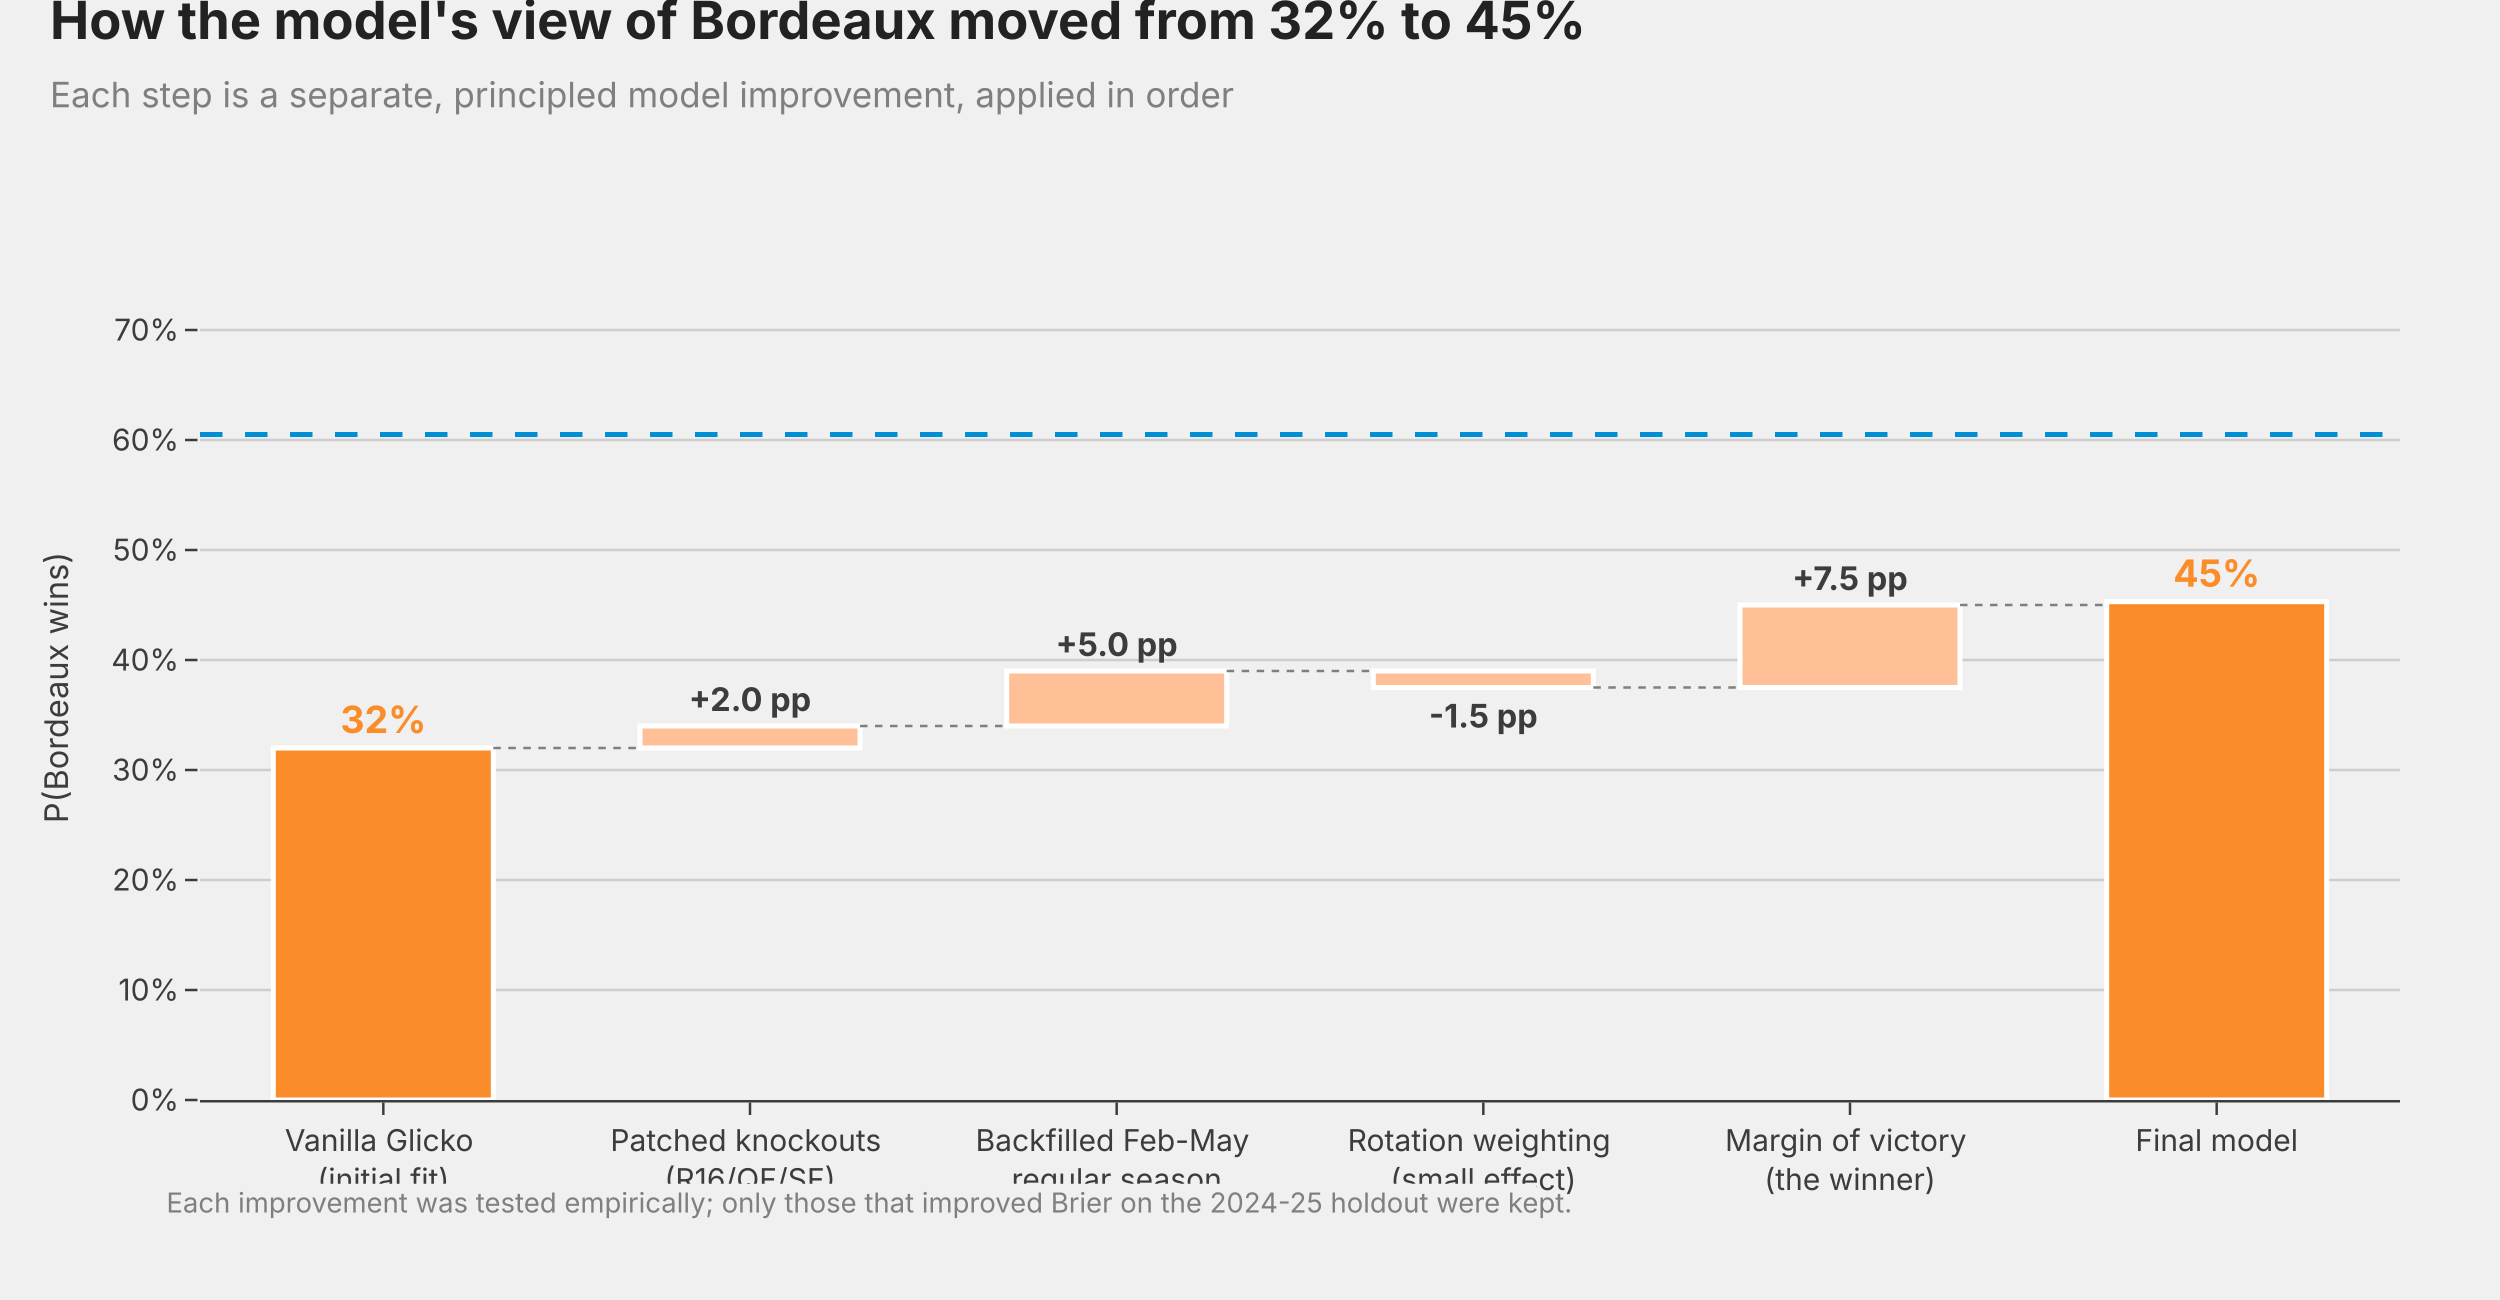
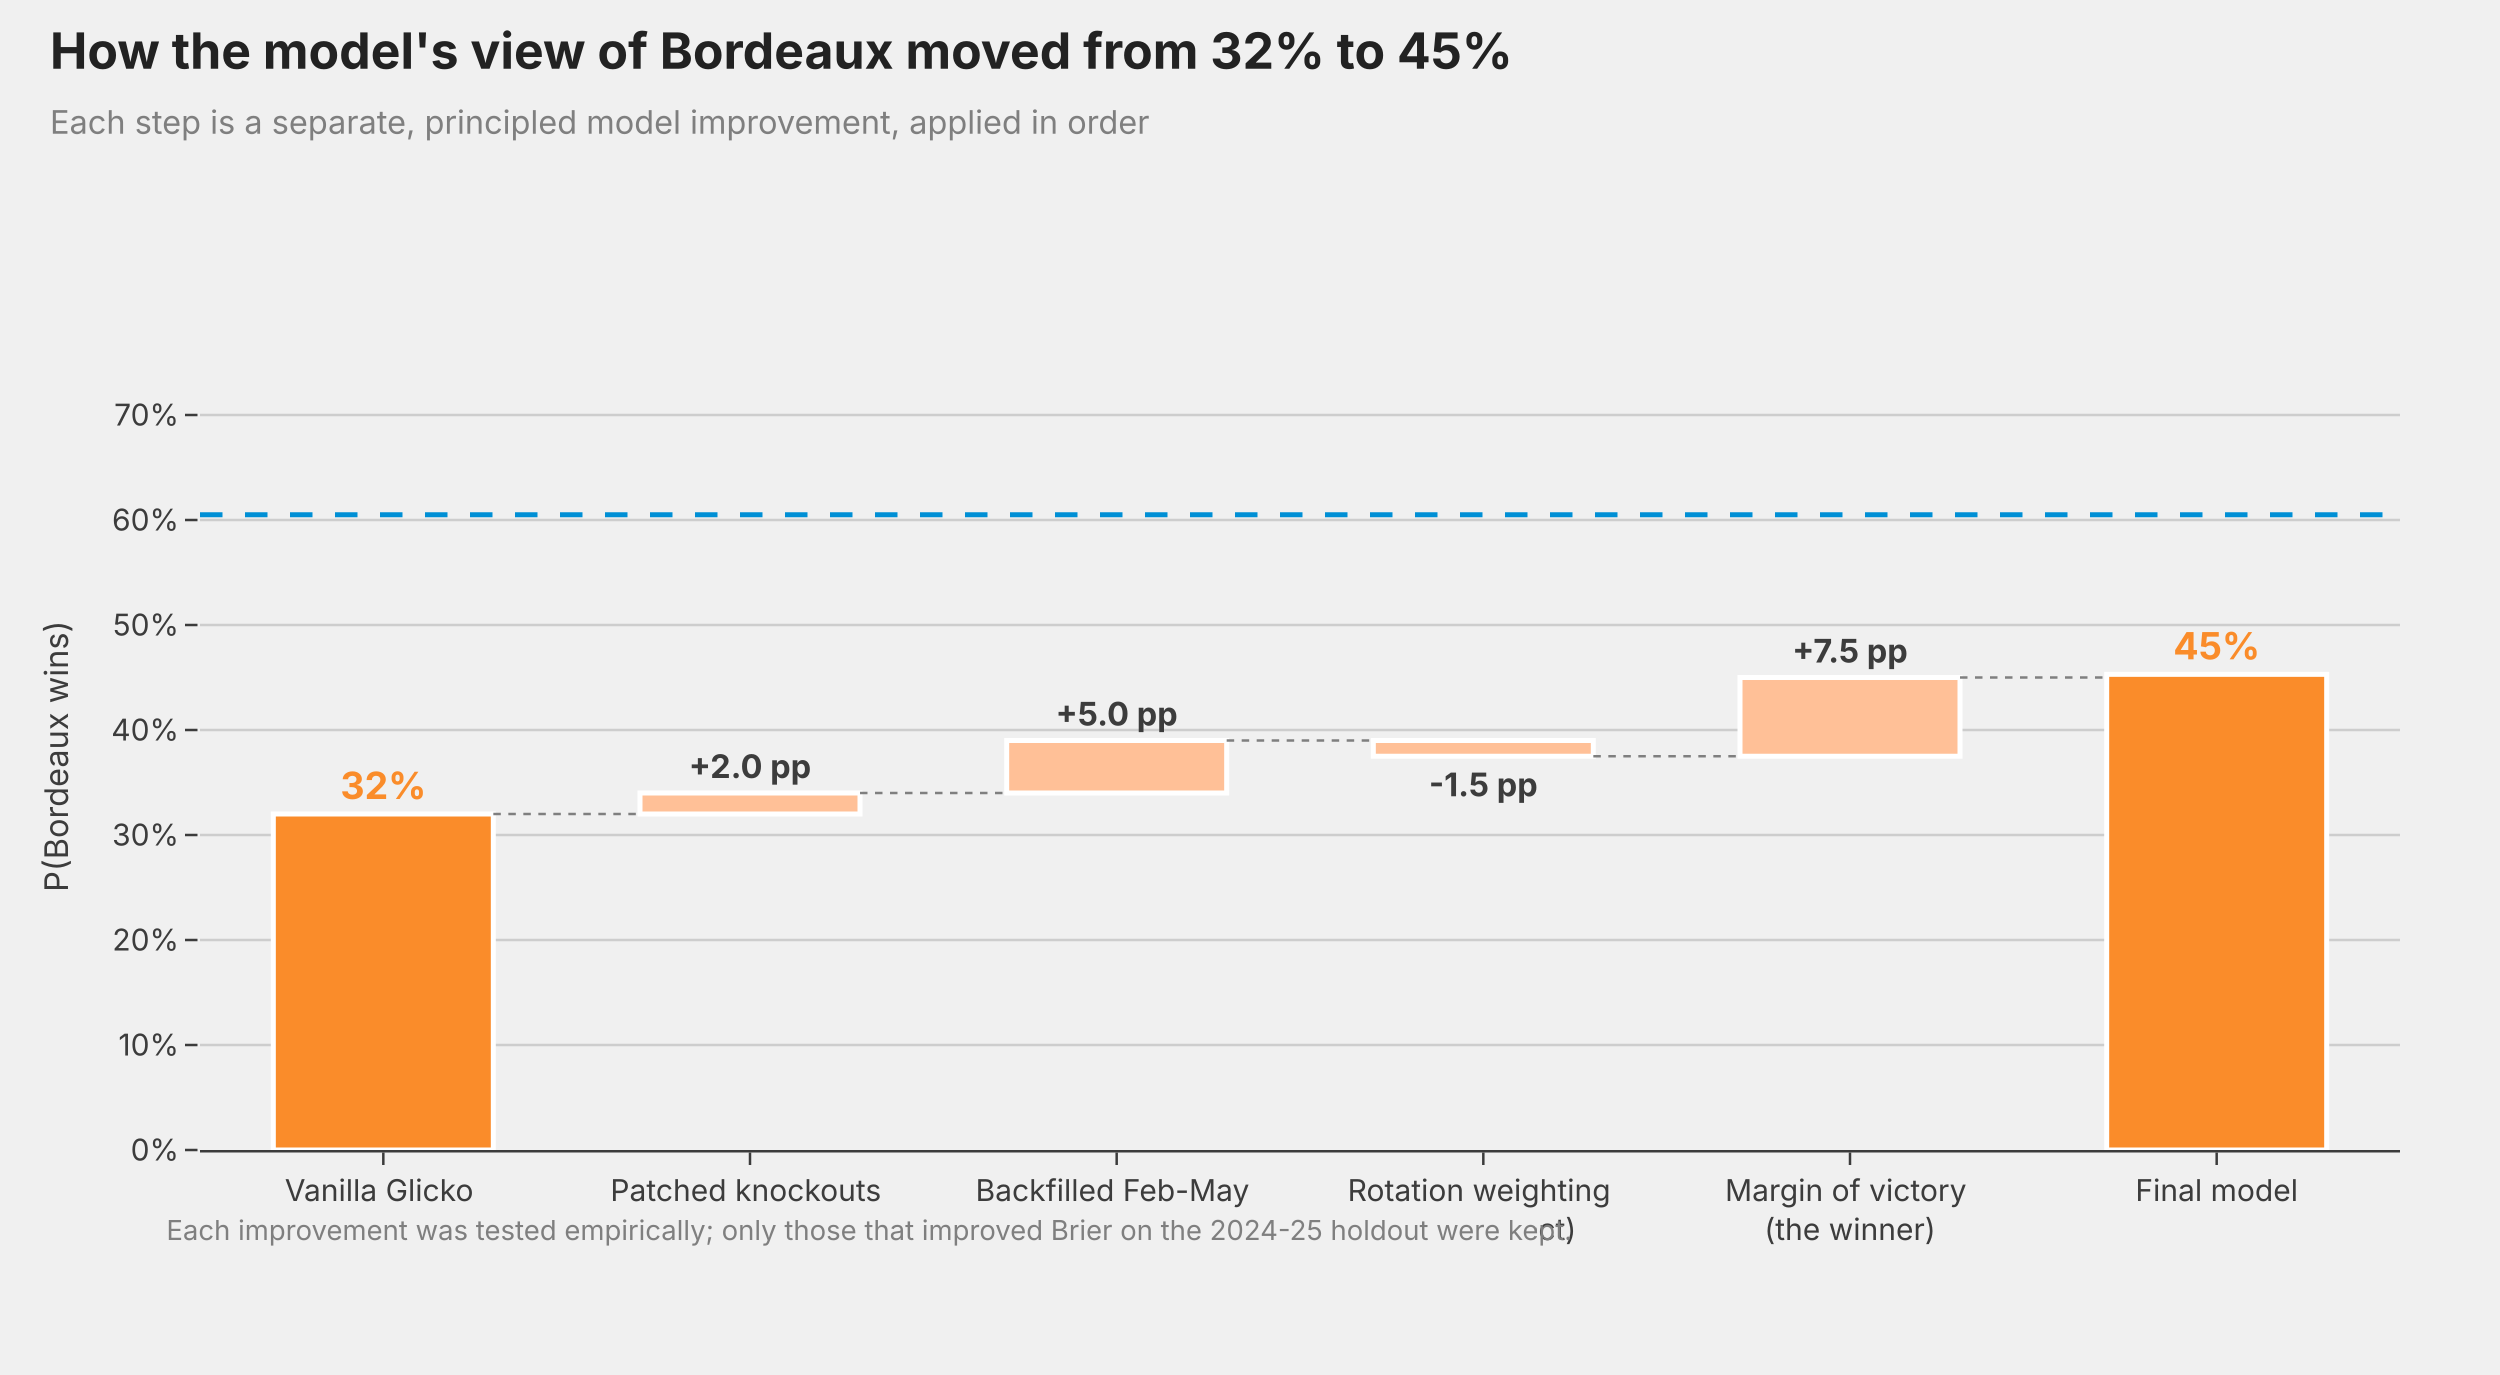
- <svg xmlns="http://www.w3.org/2000/svg" class="main-svg" width="1000" height="520" style="" viewBox="0 0 1000 520">
-   <rect x="0" y="0" width="1000" height="520" style="fill: rgb(240, 240, 240); fill-opacity: 1;" />
-   <defs id="defs-171d3d">
+ <svg xmlns="http://www.w3.org/2000/svg" class="main-svg" width="1000" height="550" style="" viewBox="0 0 1000 550">
+   <rect x="0" y="0" width="1000" height="550" style="fill: rgb(240, 240, 240); fill-opacity: 1;" />
+   <defs id="defs-5e9546">
    <g class="clips">
-       <clipPath id="clip171d3dxyplot" class="plotclip">
-         <rect width="880" height="330" />
-       </clipPath>
-       <clipPath class="axesclip" id="clip171d3dx">
-         <rect x="80" y="0" width="880" height="520" />
-       </clipPath>
-       <clipPath class="axesclip" id="clip171d3dy">
-         <rect x="0" y="110" width="1000" height="330" />
-       </clipPath>
-       <clipPath class="axesclip" id="clip171d3dxy">
-         <rect x="80" y="110" width="880" height="330" />
+       <clipPath id="clip5e9546xyplot" class="plotclip">
+         <rect width="880" height="315" />
+       </clipPath>
+       <clipPath class="axesclip" id="clip5e9546x">
+         <rect x="80" y="0" width="880" height="550" />
+       </clipPath>
+       <clipPath class="axesclip" id="clip5e9546y">
+         <rect x="0" y="145" width="1000" height="315" />
+       </clipPath>
+       <clipPath class="axesclip" id="clip5e9546xy">
+         <rect x="80" y="145" width="880" height="315" />
      </clipPath>
    </g>
    <g class="gradients" />
    <g class="patterns" />
  </defs>
  <g class="bglayer" />
  <g class="layer-below">
    <g class="imagelayer" />
    <g class="shapelayer" />
  </g>
  <g class="cartesianlayer">
    <g class="subplot xy">
      <g class="layer-subplot">
        <g class="shapelayer" />
        <g class="imagelayer" />
      </g>
      <g class="minor-gridlayer">
        <g class="x" />
        <g class="y" />
      </g>
      <g class="gridlayer">
        <g class="x" />
        <g class="y">
-           <path class="ygrid crisp" transform="translate(0,396)" d="M80,0h880" style="stroke: rgb(205, 205, 205); stroke-opacity: 1; stroke-width: 1px;" />
-           <path class="ygrid crisp" transform="translate(0,352)" d="M80,0h880" style="stroke: rgb(205, 205, 205); stroke-opacity: 1; stroke-width: 1px;" />
-           <path class="ygrid crisp" transform="translate(0,308)" d="M80,0h880" style="stroke: rgb(205, 205, 205); stroke-opacity: 1; stroke-width: 1px;" />
-           <path class="ygrid crisp" transform="translate(0,264)" d="M80,0h880" style="stroke: rgb(205, 205, 205); stroke-opacity: 1; stroke-width: 1px;" />
-           <path class="ygrid crisp" transform="translate(0,220)" d="M80,0h880" style="stroke: rgb(205, 205, 205); stroke-opacity: 1; stroke-width: 1px;" />
-           <path class="ygrid crisp" transform="translate(0,176)" d="M80,0h880" style="stroke: rgb(205, 205, 205); stroke-opacity: 1; stroke-width: 1px;" />
-           <path class="ygrid crisp" transform="translate(0,132)" d="M80,0h880" style="stroke: rgb(205, 205, 205); stroke-opacity: 1; stroke-width: 1px;" />
+           <path class="ygrid crisp" transform="translate(0,418)" d="M80,0h880" style="stroke: rgb(205, 205, 205); stroke-opacity: 1; stroke-width: 1px;" />
+           <path class="ygrid crisp" transform="translate(0,376)" d="M80,0h880" style="stroke: rgb(205, 205, 205); stroke-opacity: 1; stroke-width: 1px;" />
+           <path class="ygrid crisp" transform="translate(0,334)" d="M80,0h880" style="stroke: rgb(205, 205, 205); stroke-opacity: 1; stroke-width: 1px;" />
+           <path class="ygrid crisp" transform="translate(0,292)" d="M80,0h880" style="stroke: rgb(205, 205, 205); stroke-opacity: 1; stroke-width: 1px;" />
+           <path class="ygrid crisp" transform="translate(0,250)" d="M80,0h880" style="stroke: rgb(205, 205, 205); stroke-opacity: 1; stroke-width: 1px;" />
+           <path class="ygrid crisp" transform="translate(0,208)" d="M80,0h880" style="stroke: rgb(205, 205, 205); stroke-opacity: 1; stroke-width: 1px;" />
+           <path class="ygrid crisp" transform="translate(0,166)" d="M80,0h880" style="stroke: rgb(205, 205, 205); stroke-opacity: 1; stroke-width: 1px;" />
        </g>
      </g>
      <g class="zerolinelayer" />
      <g class="layer-between">
        <g class="shapelayer" />
        <g class="imagelayer" />
      </g>
      <path class="xlines-below" />
      <path class="ylines-below" />
      <g class="overlines-below" />
      <g class="xaxislayer-below" />
      <g class="yaxislayer-below" />
      <g class="overaxes-below" />
      <g class="overplot">
-         <g class="xy" transform="translate(80,110)" clip-path="url(#clip171d3dxyplot)">
+         <g class="xy" transform="translate(80,145)" clip-path="url(#clip5e9546xyplot)">
          <g class="barlayer mlayer">
            <g class="trace bars" style="opacity: 1;">
              <g class="points">
                <g class="point">
-                   <path d="M29.33,330V189.2H117.33V330Z" style="vector-effect: none; opacity: 1; stroke-width: 2px; fill: rgb(250, 140, 42); fill-opacity: 1; stroke: rgb(255, 255, 255); stroke-opacity: 1;" />
-                   <text class="bartext bartext-outside" text-anchor="middle" data-notex="1" x="0" y="0" style="font-family: Inter, 'Helvetica Neue', Arial, sans-serif; font-size: 15px; fill: rgb(250, 140, 42); fill-opacity: 1; white-space: pre;" transform="translate(73.33,183.2)">
+                   <path d="M29.33,315V180.6H117.33V315Z" style="vector-effect: none; opacity: 1; stroke-width: 2px; fill: rgb(250, 140, 42); fill-opacity: 1; stroke: rgb(255, 255, 255); stroke-opacity: 1;" />
+                   <text class="bartext bartext-outside" text-anchor="middle" data-notex="1" x="0" y="0" style="font-family: Inter, 'Helvetica Neue', Arial, sans-serif; font-size: 15px; fill: rgb(250, 140, 42); fill-opacity: 1; white-space: pre;" transform="translate(73.33,174.6)">
                    <tspan style="font-weight:bold">32%</tspan>
                  </text>
                </g>
              </g>
            </g>
            <g class="trace bars" style="opacity: 1;">
              <g class="points">
                <g class="point">
-                   <path d="M176,189.2V180.4H264V189.2Z" style="vector-effect: none; opacity: 1; stroke-width: 2px; fill: rgb(255, 192, 151); fill-opacity: 1; stroke: rgb(255, 255, 255); stroke-opacity: 1;" />
-                   <text class="bartext bartext-outside" text-anchor="middle" data-notex="1" x="0" y="0" style="font-family: Inter, 'Helvetica Neue', Arial, sans-serif; font-size: 13px; fill: rgb(60, 60, 60); fill-opacity: 1; white-space: pre;" transform="translate(220,174.4)">
+                   <path d="M176,180.6V172.2H264V180.6Z" style="vector-effect: none; opacity: 1; stroke-width: 2px; fill: rgb(255, 192, 151); fill-opacity: 1; stroke: rgb(255, 255, 255); stroke-opacity: 1;" />
+                   <text class="bartext bartext-outside" text-anchor="middle" data-notex="1" x="0" y="0" style="font-family: Inter, 'Helvetica Neue', Arial, sans-serif; font-size: 13px; fill: rgb(60, 60, 60); fill-opacity: 1; white-space: pre;" transform="translate(220,166.2)">
                    <tspan style="font-weight:bold">+2.0 pp</tspan>
                  </text>
                </g>
              </g>
            </g>
            <g class="trace bars" style="opacity: 1;">
              <g class="points">
                <g class="point">
-                   <path d="M322.67,180.4V158.4H410.67V180.4Z" style="vector-effect: none; opacity: 1; stroke-width: 2px; fill: rgb(255, 192, 151); fill-opacity: 1; stroke: rgb(255, 255, 255); stroke-opacity: 1;" />
-                   <text class="bartext bartext-outside" text-anchor="middle" data-notex="1" x="0" y="0" style="font-family: Inter, 'Helvetica Neue', Arial, sans-serif; font-size: 13px; fill: rgb(60, 60, 60); fill-opacity: 1; white-space: pre;" transform="translate(366.67,152.4)">
+                   <path d="M322.67,172.2V151.2H410.67V172.2Z" style="vector-effect: none; opacity: 1; stroke-width: 2px; fill: rgb(255, 192, 151); fill-opacity: 1; stroke: rgb(255, 255, 255); stroke-opacity: 1;" />
+                   <text class="bartext bartext-outside" text-anchor="middle" data-notex="1" x="0" y="0" style="font-family: Inter, 'Helvetica Neue', Arial, sans-serif; font-size: 13px; fill: rgb(60, 60, 60); fill-opacity: 1; white-space: pre;" transform="translate(366.67,145.2)">
                    <tspan style="font-weight:bold">+5.0 pp</tspan>
                  </text>
                </g>
              </g>
            </g>
            <g class="trace bars" style="opacity: 1;">
              <g class="points">
                <g class="point">
-                   <path d="M469.33,158.4V165H557.33V158.4Z" style="vector-effect: none; opacity: 1; stroke-width: 2px; fill: rgb(255, 192, 151); fill-opacity: 1; stroke: rgb(255, 255, 255); stroke-opacity: 1;" />
-                   <text class="bartext bartext-outside" text-anchor="middle" data-notex="1" x="0" y="0" style="font-family: Inter, 'Helvetica Neue', Arial, sans-serif; font-size: 13px; fill: rgb(60, 60, 60); fill-opacity: 1; white-space: pre;" transform="translate(513.33,181)">
+                   <path d="M469.33,151.2V157.5H557.33V151.2Z" style="vector-effect: none; opacity: 1; stroke-width: 2px; fill: rgb(255, 192, 151); fill-opacity: 1; stroke: rgb(255, 255, 255); stroke-opacity: 1;" />
+                   <text class="bartext bartext-outside" text-anchor="middle" data-notex="1" x="0" y="0" style="font-family: Inter, 'Helvetica Neue', Arial, sans-serif; font-size: 13px; fill: rgb(60, 60, 60); fill-opacity: 1; white-space: pre;" transform="translate(513.33,173.5)">
                    <tspan style="font-weight:bold">-1.5 pp</tspan>
                  </text>
                </g>
              </g>
            </g>
            <g class="trace bars" style="opacity: 1;">
              <g class="points">
                <g class="point">
-                   <path d="M616,165V132H704V165Z" style="vector-effect: none; opacity: 1; stroke-width: 2px; fill: rgb(255, 192, 151); fill-opacity: 1; stroke: rgb(255, 255, 255); stroke-opacity: 1;" />
-                   <text class="bartext bartext-outside" text-anchor="middle" data-notex="1" x="0" y="0" style="font-family: Inter, 'Helvetica Neue', Arial, sans-serif; font-size: 13px; fill: rgb(60, 60, 60); fill-opacity: 1; white-space: pre;" transform="translate(660,126)">
+                   <path d="M616,157.5V126H704V157.5Z" style="vector-effect: none; opacity: 1; stroke-width: 2px; fill: rgb(255, 192, 151); fill-opacity: 1; stroke: rgb(255, 255, 255); stroke-opacity: 1;" />
+                   <text class="bartext bartext-outside" text-anchor="middle" data-notex="1" x="0" y="0" style="font-family: Inter, 'Helvetica Neue', Arial, sans-serif; font-size: 13px; fill: rgb(60, 60, 60); fill-opacity: 1; white-space: pre;" transform="translate(660,120)">
                    <tspan style="font-weight:bold">+7.5 pp</tspan>
                  </text>
                </g>
              </g>
            </g>
            <g class="trace bars" style="opacity: 1;">
              <g class="points">
                <g class="point">
-                   <path d="M762.67,330V130.68H850.67V330Z" style="vector-effect: none; opacity: 1; stroke-width: 2px; fill: rgb(250, 140, 42); fill-opacity: 1; stroke: rgb(255, 255, 255); stroke-opacity: 1;" />
-                   <text class="bartext bartext-outside" text-anchor="middle" data-notex="1" x="0" y="0" style="font-family: Inter, 'Helvetica Neue', Arial, sans-serif; font-size: 15px; fill: rgb(250, 140, 42); fill-opacity: 1; white-space: pre;" transform="translate(806.67,124.68)">
+                   <path d="M762.67,315V124.74H850.67V315Z" style="vector-effect: none; opacity: 1; stroke-width: 2px; fill: rgb(250, 140, 42); fill-opacity: 1; stroke: rgb(255, 255, 255); stroke-opacity: 1;" />
+                   <text class="bartext bartext-outside" text-anchor="middle" data-notex="1" x="0" y="0" style="font-family: Inter, 'Helvetica Neue', Arial, sans-serif; font-size: 15px; fill: rgb(250, 140, 42); fill-opacity: 1; white-space: pre;" transform="translate(806.67,118.74)">
                    <tspan style="font-weight:bold">45%</tspan>
                  </text>
                </g>
              </g>
            </g>
          </g>
        </g>
      </g>
      <g class="zerolinelayer-above" />
-       <path class="xlines-above crisp" d="M80,440.5H960" style="fill: none; stroke-width: 1px; stroke: rgb(60, 60, 60); stroke-opacity: 1;" />
+       <path class="xlines-above crisp" d="M80,460.5H960" style="fill: none; stroke-width: 1px; stroke: rgb(60, 60, 60); stroke-opacity: 1;" />
      <path class="ylines-above crisp" d="" style="fill: none; stroke-width: 1px; stroke: rgb(0, 0, 0); stroke-opacity: 0;" />
      <g class="overlines-above" />
      <g class="xaxislayer-above">
-         <path class="xtick ticks crisp" d="M0,441v5" transform="translate(153.33,0)" style="stroke: rgb(60, 60, 60); stroke-opacity: 1; stroke-width: 1px;" />
-         <path class="xtick ticks crisp" d="M0,441v5" transform="translate(300,0)" style="stroke: rgb(60, 60, 60); stroke-opacity: 1; stroke-width: 1px;" />
-         <path class="xtick ticks crisp" d="M0,441v5" transform="translate(446.67,0)" style="stroke: rgb(60, 60, 60); stroke-opacity: 1; stroke-width: 1px;" />
-         <path class="xtick ticks crisp" d="M0,441v5" transform="translate(593.33,0)" style="stroke: rgb(60, 60, 60); stroke-opacity: 1; stroke-width: 1px;" />
-         <path class="xtick ticks crisp" d="M0,441v5" transform="translate(740,0)" style="stroke: rgb(60, 60, 60); stroke-opacity: 1; stroke-width: 1px;" />
-         <path class="xtick ticks crisp" d="M0,441v5" transform="translate(886.67,0)" style="stroke: rgb(60, 60, 60); stroke-opacity: 1; stroke-width: 1px;" />
-         <g class="xtick">
-           <text text-anchor="middle" x="0" y="460.4" transform="translate(153.33,0)" style="font-family: Inter, 'Helvetica Neue', Arial, sans-serif; font-size: 12px; fill: rgb(60, 60, 60); fill-opacity: 1; white-space: pre;">
-             <tspan class="line" dy="0em" x="0" y="460.4">Vanilla Glicko</tspan>
-             <tspan class="line" dy="1.3em" x="0" y="460.4">(initial fit)</tspan>
-           </text>
-         </g>
-         <g class="xtick">
-           <text text-anchor="middle" x="0" y="460.4" transform="translate(300,0)" style="font-family: Inter, 'Helvetica Neue', Arial, sans-serif; font-size: 12px; fill: rgb(60, 60, 60); fill-opacity: 1; white-space: pre;">
-             <tspan class="line" dy="0em" x="0" y="460.4">Patched knockouts</tspan>
-             <tspan class="line" dy="1.3em" x="0" y="460.4">(R16/QF/SF)</tspan>
-           </text>
-         </g>
-         <g class="xtick">
-           <text text-anchor="middle" x="0" y="460.4" transform="translate(446.67,0)" style="font-family: Inter, 'Helvetica Neue', Arial, sans-serif; font-size: 12px; fill: rgb(60, 60, 60); fill-opacity: 1; white-space: pre;">
-             <tspan class="line" dy="0em" x="0" y="460.4">Backfilled Feb-May</tspan>
-             <tspan class="line" dy="1.3em" x="0" y="460.4">regular season</tspan>
-           </text>
-         </g>
-         <g class="xtick">
-           <text text-anchor="middle" x="0" y="460.4" transform="translate(593.33,0)" style="font-family: Inter, 'Helvetica Neue', Arial, sans-serif; font-size: 12px; fill: rgb(60, 60, 60); fill-opacity: 1; white-space: pre;">
-             <tspan class="line" dy="0em" x="0" y="460.4">Rotation weighting</tspan>
-             <tspan class="line" dy="1.3em" x="0" y="460.4">(small effect)</tspan>
-           </text>
-         </g>
-         <g class="xtick">
-           <text text-anchor="middle" x="0" y="460.4" transform="translate(740,0)" style="font-family: Inter, 'Helvetica Neue', Arial, sans-serif; font-size: 12px; fill: rgb(60, 60, 60); fill-opacity: 1; white-space: pre;">
-             <tspan class="line" dy="0em" x="0" y="460.4">Margin of victory</tspan>
-             <tspan class="line" dy="1.3em" x="0" y="460.4">(the winner)</tspan>
-           </text>
-         </g>
-         <g class="xtick">
-           <text text-anchor="middle" x="0" y="460.4" transform="translate(886.67,0)" style="font-family: Inter, 'Helvetica Neue', Arial, sans-serif; font-size: 12px; fill: rgb(60, 60, 60); fill-opacity: 1; white-space: pre;">Final model</text>
+         <path class="xtick ticks crisp" d="M0,461v5" transform="translate(153.33,0)" style="stroke: rgb(60, 60, 60); stroke-opacity: 1; stroke-width: 1px;" />
+         <path class="xtick ticks crisp" d="M0,461v5" transform="translate(300,0)" style="stroke: rgb(60, 60, 60); stroke-opacity: 1; stroke-width: 1px;" />
+         <path class="xtick ticks crisp" d="M0,461v5" transform="translate(446.67,0)" style="stroke: rgb(60, 60, 60); stroke-opacity: 1; stroke-width: 1px;" />
+         <path class="xtick ticks crisp" d="M0,461v5" transform="translate(593.33,0)" style="stroke: rgb(60, 60, 60); stroke-opacity: 1; stroke-width: 1px;" />
+         <path class="xtick ticks crisp" d="M0,461v5" transform="translate(740,0)" style="stroke: rgb(60, 60, 60); stroke-opacity: 1; stroke-width: 1px;" />
+         <path class="xtick ticks crisp" d="M0,461v5" transform="translate(886.67,0)" style="stroke: rgb(60, 60, 60); stroke-opacity: 1; stroke-width: 1px;" />
+         <g class="xtick">
+           <text text-anchor="middle" x="0" y="480.4" transform="translate(153.33,0)" style="font-family: Inter, 'Helvetica Neue', Arial, sans-serif; font-size: 12px; fill: rgb(60, 60, 60); fill-opacity: 1; white-space: pre;">
+             <tspan class="line" dy="0em" x="0" y="480.4">Vanilla Glicko</tspan>
+             <tspan class="line" dy="1.3em" x="0" y="480.4">(initial fit)</tspan>
+           </text>
+         </g>
+         <g class="xtick">
+           <text text-anchor="middle" x="0" y="480.4" transform="translate(300,0)" style="font-family: Inter, 'Helvetica Neue', Arial, sans-serif; font-size: 12px; fill: rgb(60, 60, 60); fill-opacity: 1; white-space: pre;">
+             <tspan class="line" dy="0em" x="0" y="480.4">Patched knockouts</tspan>
+             <tspan class="line" dy="1.3em" x="0" y="480.4">(R16/QF/SF)</tspan>
+           </text>
+         </g>
+         <g class="xtick">
+           <text text-anchor="middle" x="0" y="480.4" transform="translate(446.67,0)" style="font-family: Inter, 'Helvetica Neue', Arial, sans-serif; font-size: 12px; fill: rgb(60, 60, 60); fill-opacity: 1; white-space: pre;">
+             <tspan class="line" dy="0em" x="0" y="480.4">Backfilled Feb-May</tspan>
+             <tspan class="line" dy="1.3em" x="0" y="480.4">regular season</tspan>
+           </text>
+         </g>
+         <g class="xtick">
+           <text text-anchor="middle" x="0" y="480.4" transform="translate(593.33,0)" style="font-family: Inter, 'Helvetica Neue', Arial, sans-serif; font-size: 12px; fill: rgb(60, 60, 60); fill-opacity: 1; white-space: pre;">
+             <tspan class="line" dy="0em" x="0" y="480.4">Rotation weighting</tspan>
+             <tspan class="line" dy="1.3em" x="0" y="480.4">(small effect)</tspan>
+           </text>
+         </g>
+         <g class="xtick">
+           <text text-anchor="middle" x="0" y="480.4" transform="translate(740,0)" style="font-family: Inter, 'Helvetica Neue', Arial, sans-serif; font-size: 12px; fill: rgb(60, 60, 60); fill-opacity: 1; white-space: pre;">
+             <tspan class="line" dy="0em" x="0" y="480.4">Margin of victory</tspan>
+             <tspan class="line" dy="1.3em" x="0" y="480.4">(the winner)</tspan>
+           </text>
+         </g>
+         <g class="xtick">
+           <text text-anchor="middle" x="0" y="480.4" transform="translate(886.67,0)" style="font-family: Inter, 'Helvetica Neue', Arial, sans-serif; font-size: 12px; fill: rgb(60, 60, 60); fill-opacity: 1; white-space: pre;">Final model</text>
        </g>
      </g>
      <g class="yaxislayer-above">
-         <path class="ytick ticks crisp" d="M79,0h-5" transform="translate(0,440)" style="stroke: rgb(60, 60, 60); stroke-opacity: 1; stroke-width: 1px;" />
-         <path class="ytick ticks crisp" d="M79,0h-5" transform="translate(0,396)" style="stroke: rgb(60, 60, 60); stroke-opacity: 1; stroke-width: 1px;" />
-         <path class="ytick ticks crisp" d="M79,0h-5" transform="translate(0,352)" style="stroke: rgb(60, 60, 60); stroke-opacity: 1; stroke-width: 1px;" />
-         <path class="ytick ticks crisp" d="M79,0h-5" transform="translate(0,308)" style="stroke: rgb(60, 60, 60); stroke-opacity: 1; stroke-width: 1px;" />
-         <path class="ytick ticks crisp" d="M79,0h-5" transform="translate(0,264)" style="stroke: rgb(60, 60, 60); stroke-opacity: 1; stroke-width: 1px;" />
-         <path class="ytick ticks crisp" d="M79,0h-5" transform="translate(0,220)" style="stroke: rgb(60, 60, 60); stroke-opacity: 1; stroke-width: 1px;" />
-         <path class="ytick ticks crisp" d="M79,0h-5" transform="translate(0,176)" style="stroke: rgb(60, 60, 60); stroke-opacity: 1; stroke-width: 1px;" />
-         <path class="ytick ticks crisp" d="M79,0h-5" transform="translate(0,132)" style="stroke: rgb(60, 60, 60); stroke-opacity: 1; stroke-width: 1px;" />
-         <g class="ytick">
-           <text text-anchor="end" x="71.6" y="4.2" transform="translate(0,440)" style="font-family: Inter, 'Helvetica Neue', Arial, sans-serif; font-size: 12px; fill: rgb(60, 60, 60); fill-opacity: 1; white-space: pre;">0%</text>
-         </g>
-         <g class="ytick">
-           <text text-anchor="end" x="71.6" y="4.2" style="font-family: Inter, 'Helvetica Neue', Arial, sans-serif; font-size: 12px; fill: rgb(60, 60, 60); fill-opacity: 1; white-space: pre;" transform="translate(0,396)">10%</text>
-         </g>
-         <g class="ytick">
-           <text text-anchor="end" x="71.6" y="4.2" style="font-family: Inter, 'Helvetica Neue', Arial, sans-serif; font-size: 12px; fill: rgb(60, 60, 60); fill-opacity: 1; white-space: pre;" transform="translate(0,352)">20%</text>
-         </g>
-         <g class="ytick">
-           <text text-anchor="end" x="71.6" y="4.2" style="font-family: Inter, 'Helvetica Neue', Arial, sans-serif; font-size: 12px; fill: rgb(60, 60, 60); fill-opacity: 1; white-space: pre;" transform="translate(0,308)">30%</text>
-         </g>
-         <g class="ytick">
-           <text text-anchor="end" x="71.6" y="4.2" style="font-family: Inter, 'Helvetica Neue', Arial, sans-serif; font-size: 12px; fill: rgb(60, 60, 60); fill-opacity: 1; white-space: pre;" transform="translate(0,264)">40%</text>
-         </g>
-         <g class="ytick">
-           <text text-anchor="end" x="71.6" y="4.2" style="font-family: Inter, 'Helvetica Neue', Arial, sans-serif; font-size: 12px; fill: rgb(60, 60, 60); fill-opacity: 1; white-space: pre;" transform="translate(0,220)">50%</text>
-         </g>
-         <g class="ytick">
-           <text text-anchor="end" x="71.6" y="4.2" style="font-family: Inter, 'Helvetica Neue', Arial, sans-serif; font-size: 12px; fill: rgb(60, 60, 60); fill-opacity: 1; white-space: pre;" transform="translate(0,176)">60%</text>
-         </g>
-         <g class="ytick">
-           <text text-anchor="end" x="71.6" y="4.2" style="font-family: Inter, 'Helvetica Neue', Arial, sans-serif; font-size: 12px; fill: rgb(60, 60, 60); fill-opacity: 1; white-space: pre;" transform="translate(0,132)">70%</text>
+         <path class="ytick ticks crisp" d="M79,0h-5" transform="translate(0,460)" style="stroke: rgb(60, 60, 60); stroke-opacity: 1; stroke-width: 1px;" />
+         <path class="ytick ticks crisp" d="M79,0h-5" transform="translate(0,418)" style="stroke: rgb(60, 60, 60); stroke-opacity: 1; stroke-width: 1px;" />
+         <path class="ytick ticks crisp" d="M79,0h-5" transform="translate(0,376)" style="stroke: rgb(60, 60, 60); stroke-opacity: 1; stroke-width: 1px;" />
+         <path class="ytick ticks crisp" d="M79,0h-5" transform="translate(0,334)" style="stroke: rgb(60, 60, 60); stroke-opacity: 1; stroke-width: 1px;" />
+         <path class="ytick ticks crisp" d="M79,0h-5" transform="translate(0,292)" style="stroke: rgb(60, 60, 60); stroke-opacity: 1; stroke-width: 1px;" />
+         <path class="ytick ticks crisp" d="M79,0h-5" transform="translate(0,250)" style="stroke: rgb(60, 60, 60); stroke-opacity: 1; stroke-width: 1px;" />
+         <path class="ytick ticks crisp" d="M79,0h-5" transform="translate(0,208)" style="stroke: rgb(60, 60, 60); stroke-opacity: 1; stroke-width: 1px;" />
+         <path class="ytick ticks crisp" d="M79,0h-5" transform="translate(0,166)" style="stroke: rgb(60, 60, 60); stroke-opacity: 1; stroke-width: 1px;" />
+         <g class="ytick">
+           <text text-anchor="end" x="71.6" y="4.2" transform="translate(0,460)" style="font-family: Inter, 'Helvetica Neue', Arial, sans-serif; font-size: 12px; fill: rgb(60, 60, 60); fill-opacity: 1; white-space: pre;">0%</text>
+         </g>
+         <g class="ytick">
+           <text text-anchor="end" x="71.6" y="4.2" style="font-family: Inter, 'Helvetica Neue', Arial, sans-serif; font-size: 12px; fill: rgb(60, 60, 60); fill-opacity: 1; white-space: pre;" transform="translate(0,418)">10%</text>
+         </g>
+         <g class="ytick">
+           <text text-anchor="end" x="71.6" y="4.2" style="font-family: Inter, 'Helvetica Neue', Arial, sans-serif; font-size: 12px; fill: rgb(60, 60, 60); fill-opacity: 1; white-space: pre;" transform="translate(0,376)">20%</text>
+         </g>
+         <g class="ytick">
+           <text text-anchor="end" x="71.6" y="4.2" style="font-family: Inter, 'Helvetica Neue', Arial, sans-serif; font-size: 12px; fill: rgb(60, 60, 60); fill-opacity: 1; white-space: pre;" transform="translate(0,334)">30%</text>
+         </g>
+         <g class="ytick">
+           <text text-anchor="end" x="71.6" y="4.2" style="font-family: Inter, 'Helvetica Neue', Arial, sans-serif; font-size: 12px; fill: rgb(60, 60, 60); fill-opacity: 1; white-space: pre;" transform="translate(0,292)">40%</text>
+         </g>
+         <g class="ytick">
+           <text text-anchor="end" x="71.6" y="4.2" style="font-family: Inter, 'Helvetica Neue', Arial, sans-serif; font-size: 12px; fill: rgb(60, 60, 60); fill-opacity: 1; white-space: pre;" transform="translate(0,250)">50%</text>
+         </g>
+         <g class="ytick">
+           <text text-anchor="end" x="71.6" y="4.2" style="font-family: Inter, 'Helvetica Neue', Arial, sans-serif; font-size: 12px; fill: rgb(60, 60, 60); fill-opacity: 1; white-space: pre;" transform="translate(0,208)">60%</text>
+         </g>
+         <g class="ytick">
+           <text text-anchor="end" x="71.6" y="4.2" style="font-family: Inter, 'Helvetica Neue', Arial, sans-serif; font-size: 12px; fill: rgb(60, 60, 60); fill-opacity: 1; white-space: pre;" transform="translate(0,166)">70%</text>
        </g>
      </g>
      <g class="overaxes-above" />
    </g>
  </g>
  <g class="polarlayer" />
  <g class="smithlayer" />
  <g class="ternarylayer" />
  <g class="geolayer" />
  <g class="funnelarealayer" />
  <g class="pielayer" />
  <g class="iciclelayer" />
  <g class="treemaplayer" />
  <g class="sunburstlayer" />
  <g class="glimages" />
-   <defs id="topdefs-171d3d">
+   <defs id="topdefs-5e9546">
    <g class="clips" />
  </defs>
  <g class="layer-above">
    <g class="imagelayer" />
    <g class="shapelayer">
-       <g class="shape-group" data-index="0" clip-path="url(#clip171d3dxy)">
-         <path data-index="0" fill-rule="evenodd" d="M197.33,299.2L256,299.2" style="opacity: 1; stroke: rgb(127, 127, 127); stroke-opacity: 1; fill: rgb(0, 0, 0); fill-opacity: 0; stroke-dasharray: 3px, 3px; stroke-width: 1px;" />
-       </g>
-       <g class="shape-group" data-index="1" clip-path="url(#clip171d3dxy)">
-         <path data-index="1" fill-rule="evenodd" d="M344,290.4L402.67,290.4" style="opacity: 1; stroke: rgb(127, 127, 127); stroke-opacity: 1; fill: rgb(0, 0, 0); fill-opacity: 0; stroke-dasharray: 3px, 3px; stroke-width: 1px;" />
-       </g>
-       <g class="shape-group" data-index="2" clip-path="url(#clip171d3dxy)">
-         <path data-index="2" fill-rule="evenodd" d="M490.67,268.4L549.33,268.4" style="opacity: 1; stroke: rgb(127, 127, 127); stroke-opacity: 1; fill: rgb(0, 0, 0); fill-opacity: 0; stroke-dasharray: 3px, 3px; stroke-width: 1px;" />
-       </g>
-       <g class="shape-group" data-index="3" clip-path="url(#clip171d3dxy)">
-         <path data-index="3" fill-rule="evenodd" d="M637.33,275L696,275" style="opacity: 1; stroke: rgb(127, 127, 127); stroke-opacity: 1; fill: rgb(0, 0, 0); fill-opacity: 0; stroke-dasharray: 3px, 3px; stroke-width: 1px;" />
-       </g>
-       <g class="shape-group" data-index="4" clip-path="url(#clip171d3dxy)">
-         <path data-index="4" fill-rule="evenodd" d="M784,242L842.67,242" style="opacity: 1; stroke: rgb(127, 127, 127); stroke-opacity: 1; fill: rgb(0, 0, 0); fill-opacity: 0; stroke-dasharray: 3px, 3px; stroke-width: 1px;" />
-       </g>
-       <g class="shape-group" data-index="5" clip-path="url(#clip171d3dy)">
-         <path data-index="5" fill-rule="evenodd" d="M80,173.8L960,173.8" style="opacity: 1; stroke: rgb(0, 143, 213); stroke-opacity: 1; fill: rgb(0, 0, 0); fill-opacity: 0; stroke-dasharray: 9px, 9px; stroke-width: 2px;" />
+       <g class="shape-group" data-index="0" clip-path="url(#clip5e9546xy)">
+         <path data-index="0" fill-rule="evenodd" d="M197.33,325.6L256,325.6" style="opacity: 1; stroke: rgb(127, 127, 127); stroke-opacity: 1; fill: rgb(0, 0, 0); fill-opacity: 0; stroke-dasharray: 3px, 3px; stroke-width: 1px;" />
+       </g>
+       <g class="shape-group" data-index="1" clip-path="url(#clip5e9546xy)">
+         <path data-index="1" fill-rule="evenodd" d="M344,317.2L402.67,317.2" style="opacity: 1; stroke: rgb(127, 127, 127); stroke-opacity: 1; fill: rgb(0, 0, 0); fill-opacity: 0; stroke-dasharray: 3px, 3px; stroke-width: 1px;" />
+       </g>
+       <g class="shape-group" data-index="2" clip-path="url(#clip5e9546xy)">
+         <path data-index="2" fill-rule="evenodd" d="M490.67,296.2L549.33,296.2" style="opacity: 1; stroke: rgb(127, 127, 127); stroke-opacity: 1; fill: rgb(0, 0, 0); fill-opacity: 0; stroke-dasharray: 3px, 3px; stroke-width: 1px;" />
+       </g>
+       <g class="shape-group" data-index="3" clip-path="url(#clip5e9546xy)">
+         <path data-index="3" fill-rule="evenodd" d="M637.33,302.5L696,302.5" style="opacity: 1; stroke: rgb(127, 127, 127); stroke-opacity: 1; fill: rgb(0, 0, 0); fill-opacity: 0; stroke-dasharray: 3px, 3px; stroke-width: 1px;" />
+       </g>
+       <g class="shape-group" data-index="4" clip-path="url(#clip5e9546xy)">
+         <path data-index="4" fill-rule="evenodd" d="M784,271L842.67,271" style="opacity: 1; stroke: rgb(127, 127, 127); stroke-opacity: 1; fill: rgb(0, 0, 0); fill-opacity: 0; stroke-dasharray: 3px, 3px; stroke-width: 1px;" />
+       </g>
+       <g class="shape-group" data-index="5" clip-path="url(#clip5e9546y)">
+         <path data-index="5" fill-rule="evenodd" d="M80,205.9L960,205.9" style="opacity: 1; stroke: rgb(0, 143, 213); stroke-opacity: 1; fill: rgb(0, 0, 0); fill-opacity: 0; stroke-dasharray: 9px, 9px; stroke-width: 2px;" />
      </g>
    </g>
  </g>
  <g class="infolayer">
    <g class="g-gtitle">
-       <text class="gtitle" x="20" y="15.6" text-anchor="start" dy="0.7em" style="opacity: 1; font-family: Inter, 'Helvetica Neue', Arial, sans-serif; font-size: 21px; fill: rgb(34, 34, 34); fill-opacity: 1; white-space: pre;">
-         <tspan class="line" dy="0em" x="20" y="15.6">
+       <text class="gtitle" x="20" y="27.5" text-anchor="start" dy="0.7em" style="opacity: 1; font-family: Inter, 'Helvetica Neue', Arial, sans-serif; font-size: 20px; fill: rgb(34, 34, 34); fill-opacity: 1; white-space: pre;">
+         <tspan class="line" dy="0em" x="20" y="27.5">
          <tspan style="font-weight:bold">How the model's view of Bordeaux moved from 32% to 45%</tspan>
        </tspan>
-         <tspan class="line" dy="1.3em" x="20" y="15.6">
-           <tspan style="font-size:14px; fill:#7F7F7F">Each step is a separate, principled model improvement, applied in order</tspan>
+         <tspan class="line" dy="1.3em" x="20" y="27.5">
+           <tspan style="font-size:13px; fill:#7F7F7F">Each step is a separate, principled model improvement, applied in order</tspan>
        </tspan>
      </text>
    </g>
    <g class="g-xtitle" />
    <g class="g-ytitle">
-       <text class="ytitle" transform="rotate(-90,27.19023,275)" x="27.19" y="275" text-anchor="middle" style="opacity: 1; font-family: Inter, 'Helvetica Neue', Arial, sans-serif; font-size: 13px; fill: rgb(60, 60, 60); fill-opacity: 1; white-space: pre;">P(Bordeaux wins)</text>
+       <text class="ytitle" transform="rotate(-90,27.19023,302.5)" x="27.19" y="302.5" text-anchor="middle" style="opacity: 1; font-family: Inter, 'Helvetica Neue', Arial, sans-serif; font-size: 13px; fill: rgb(60, 60, 60); fill-opacity: 1; white-space: pre;">P(Bordeaux wins)</text>
    </g>
    <g class="annotation" data-index="0" style="opacity: 1;">
-       <g class="annotation-text-g" transform="rotate(0,347.5,481.4)">
-         <g class="cursor-pointer" transform="translate(80,473)">
+       <g class="annotation-text-g" transform="rotate(0,347.5,492.4)">
+         <g class="cursor-pointer" transform="translate(80,484)">
          <rect class="bg" x="0.5" y="0.5" width="534" height="15" style="stroke-width: 1px; stroke: rgb(0, 0, 0); stroke-opacity: 0; fill: rgb(240, 240, 240); fill-opacity: 1;" />
          <text class="annotation-text" text-anchor="middle" x="267.711" y="12" style="font-family: Inter, 'Helvetica Neue', Arial, sans-serif; font-size: 11px; fill: rgb(127, 127, 127); fill-opacity: 1; white-space: pre;">Each improvement was tested empirically; only those that improved Brier on the 2024-25 holdout were kept.</text>
        </g>
      </g>
    </g>
  </g>
</svg>
